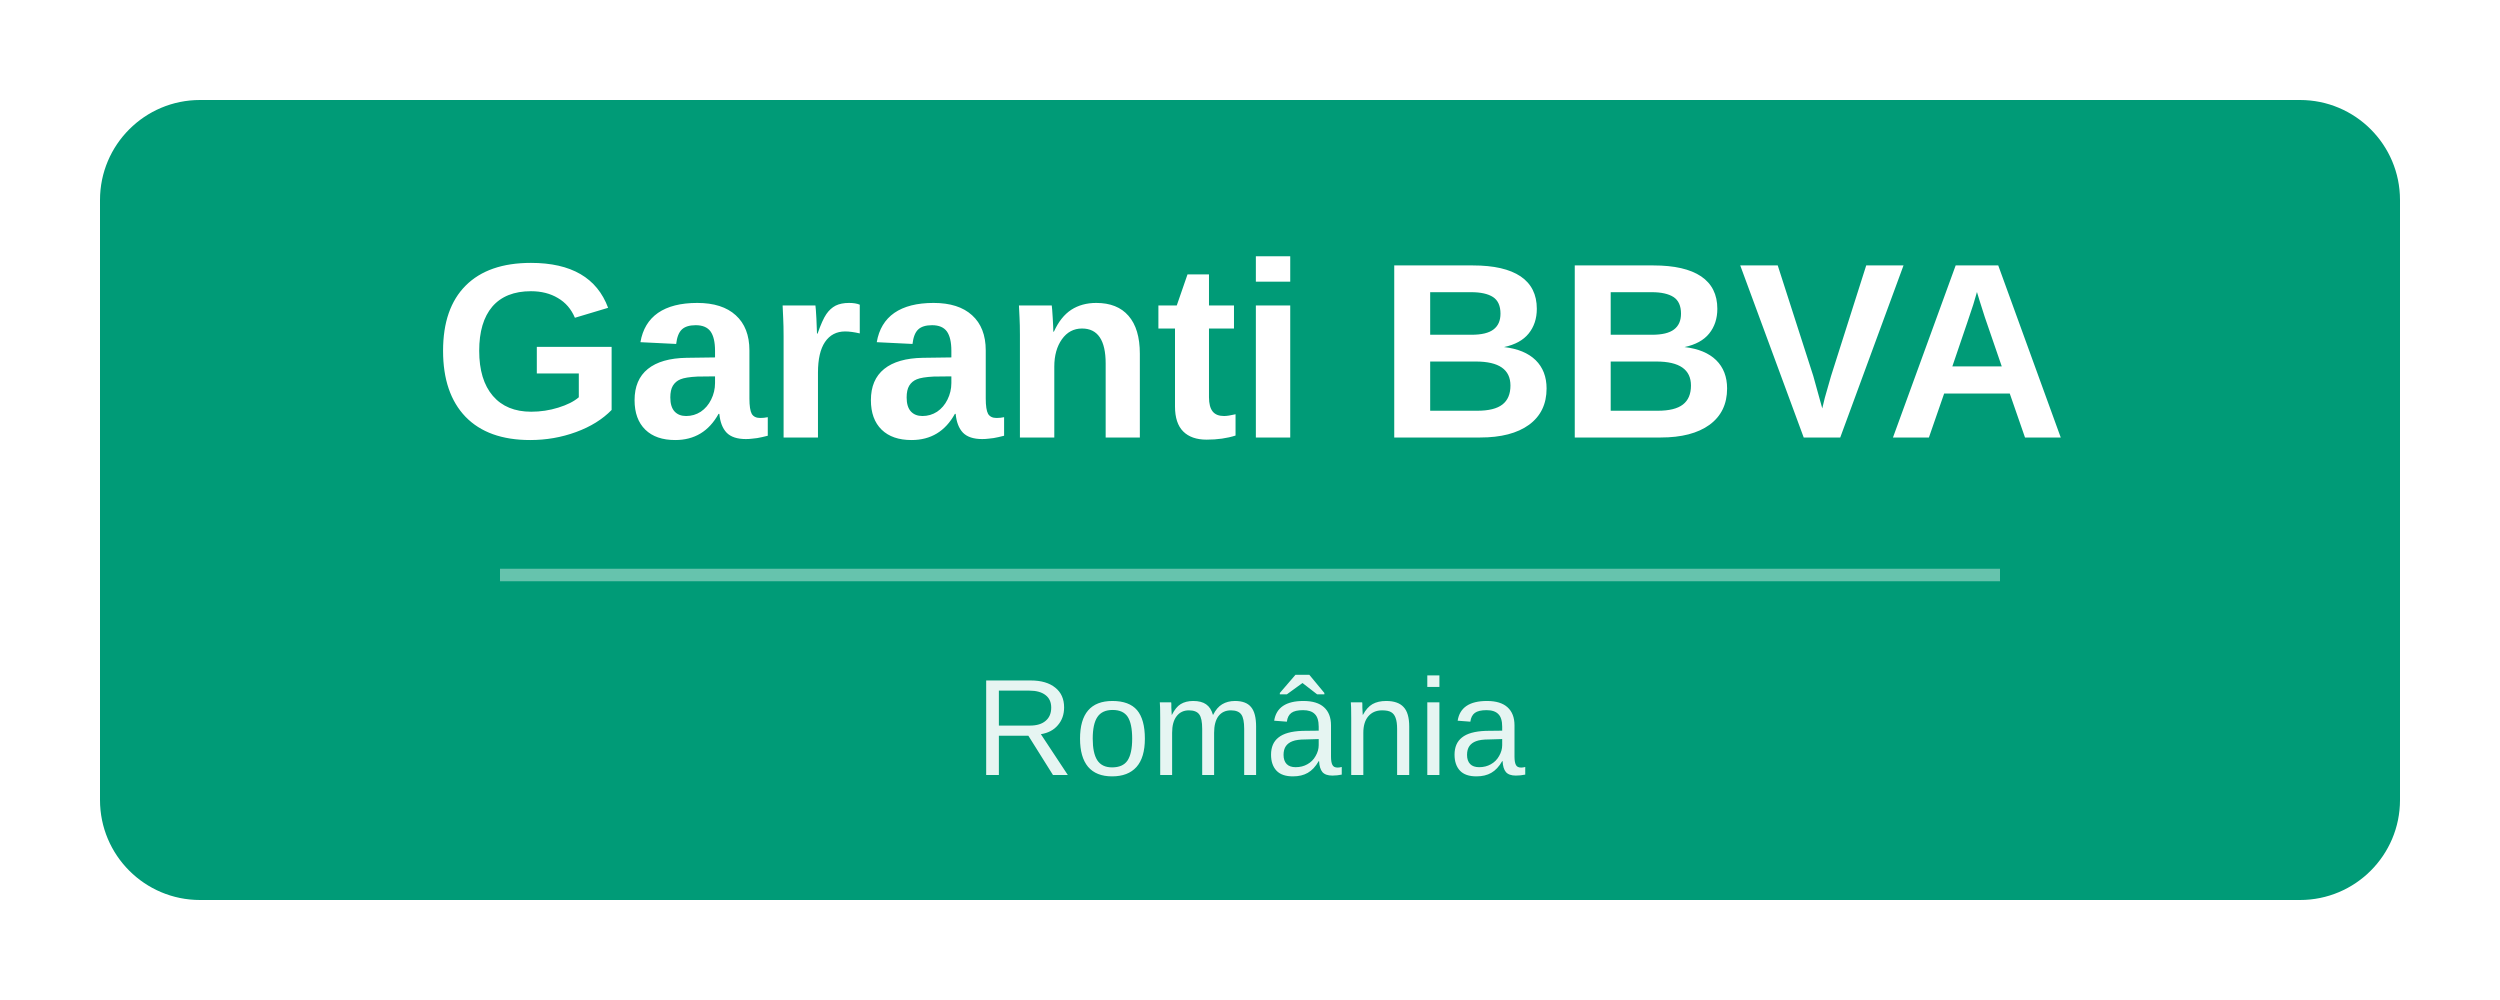
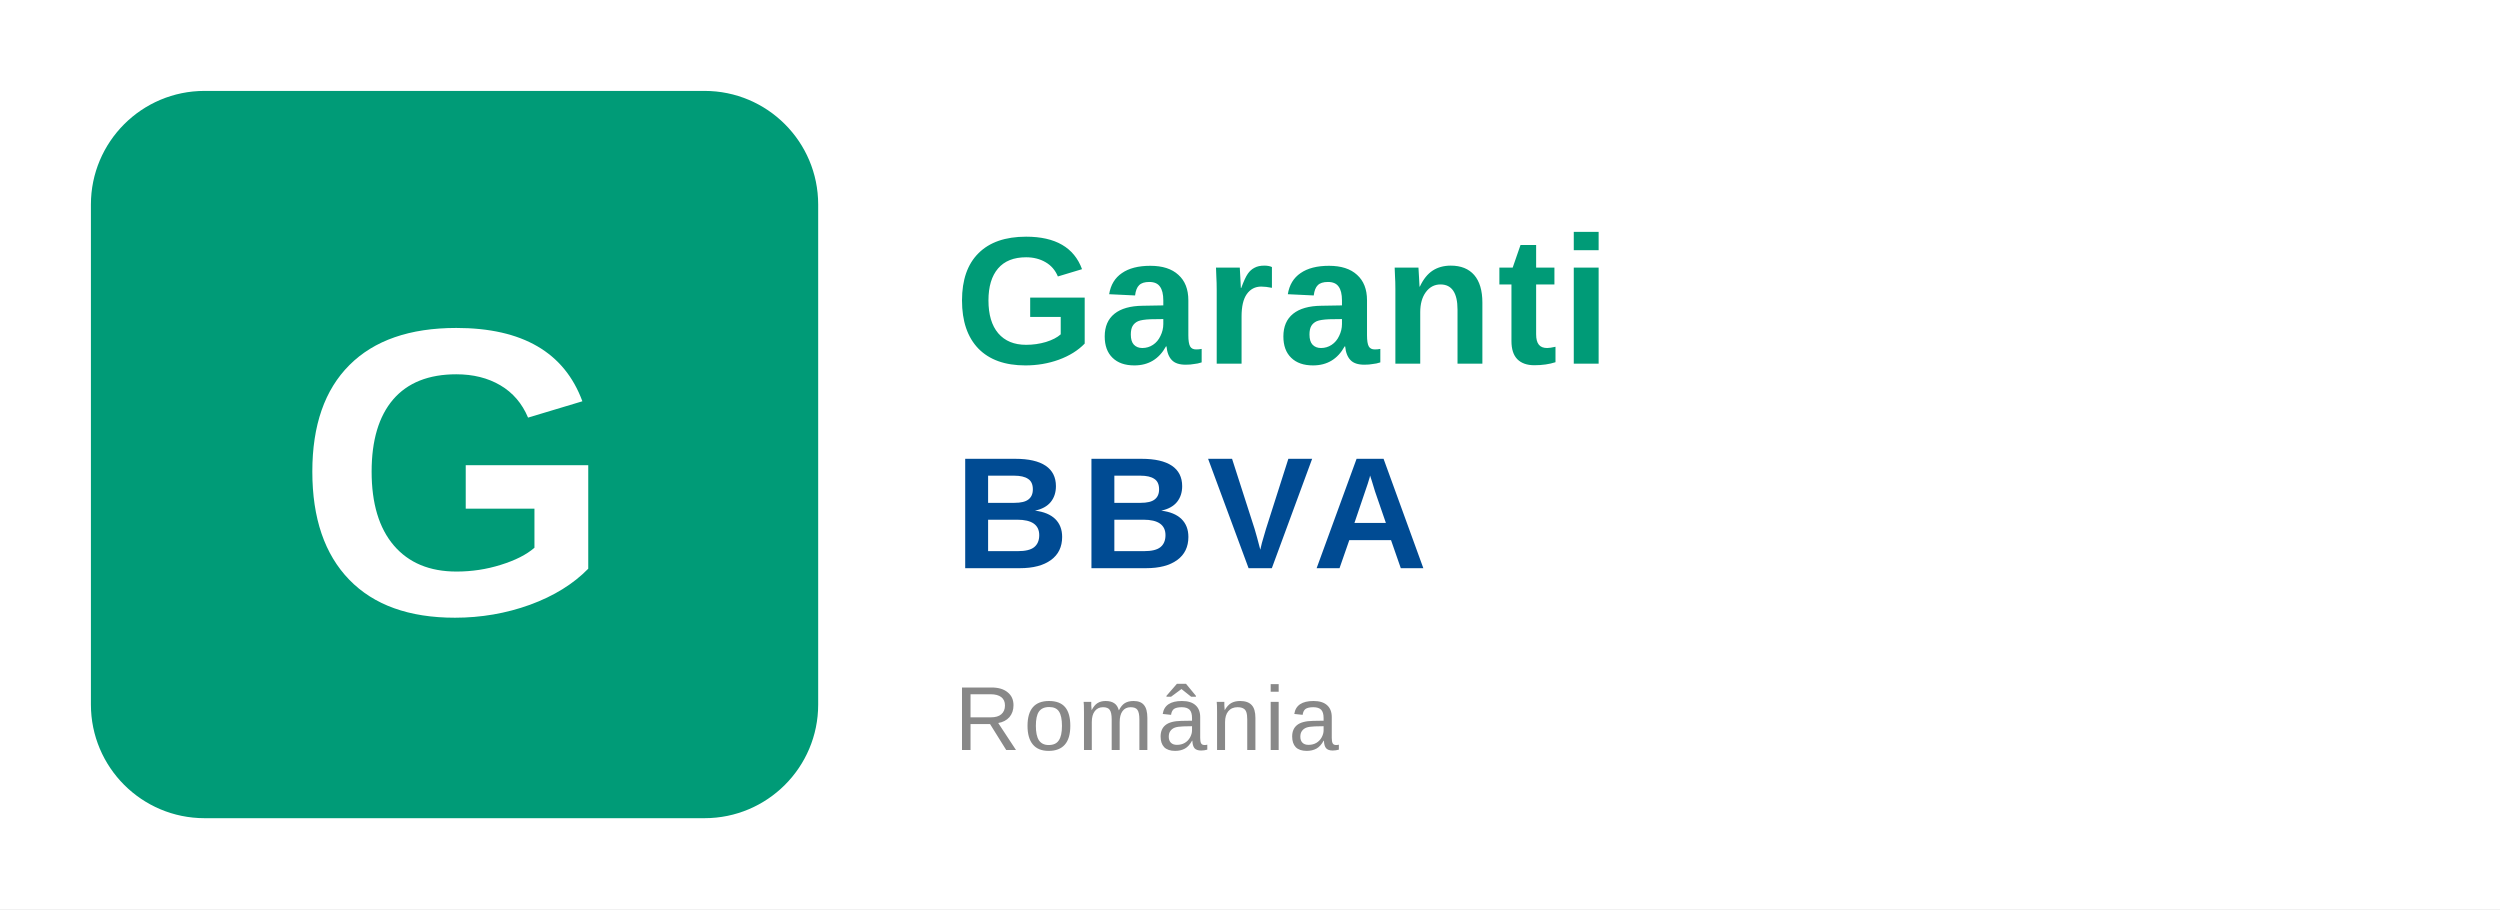
- <svg xmlns="http://www.w3.org/2000/svg" viewBox="0 0 200 80">
-   <rect width="200" height="80" fill="white" />
-   <rect x="8" y="8" width="184" height="64" rx="8" fill="#009B77" />
-   <text x="100" y="35" font-family="Arial,sans-serif" font-size="20" font-weight="900" fill="white" text-anchor="middle">Garanti BBVA</text>
-   <line x1="40" y1="46" x2="160" y2="46" stroke="white" stroke-width="1" opacity="0.4" />
-   <text x="100" y="62" font-family="Arial,sans-serif" font-size="11" fill="white" text-anchor="middle" opacity="0.9">România</text>
+ <svg xmlns="http://www.w3.org/2000/svg" viewBox="0 0 220 80">
+   <rect width="220" height="80" fill="white" />
+   <rect x="8" y="8" width="64" height="64" rx="10" fill="#009B77" />
+   <text x="40" y="54" font-family="'Arial Black', Arial, sans-serif" font-size="36" font-weight="900" fill="white" text-anchor="middle">G</text>
+   <text x="84" y="32" font-family="Arial, sans-serif" font-size="16" font-weight="800" fill="#009B77" letter-spacing="0.3">Garanti</text>
+   <text x="84" y="50" font-family="'Arial Black', Arial, sans-serif" font-size="14" font-weight="900" fill="#004B93" letter-spacing="1">BBVA</text>
+   <text x="84" y="66" font-family="Arial, sans-serif" font-size="8" font-weight="400" fill="#888" letter-spacing="0.3">România</text>
</svg>
